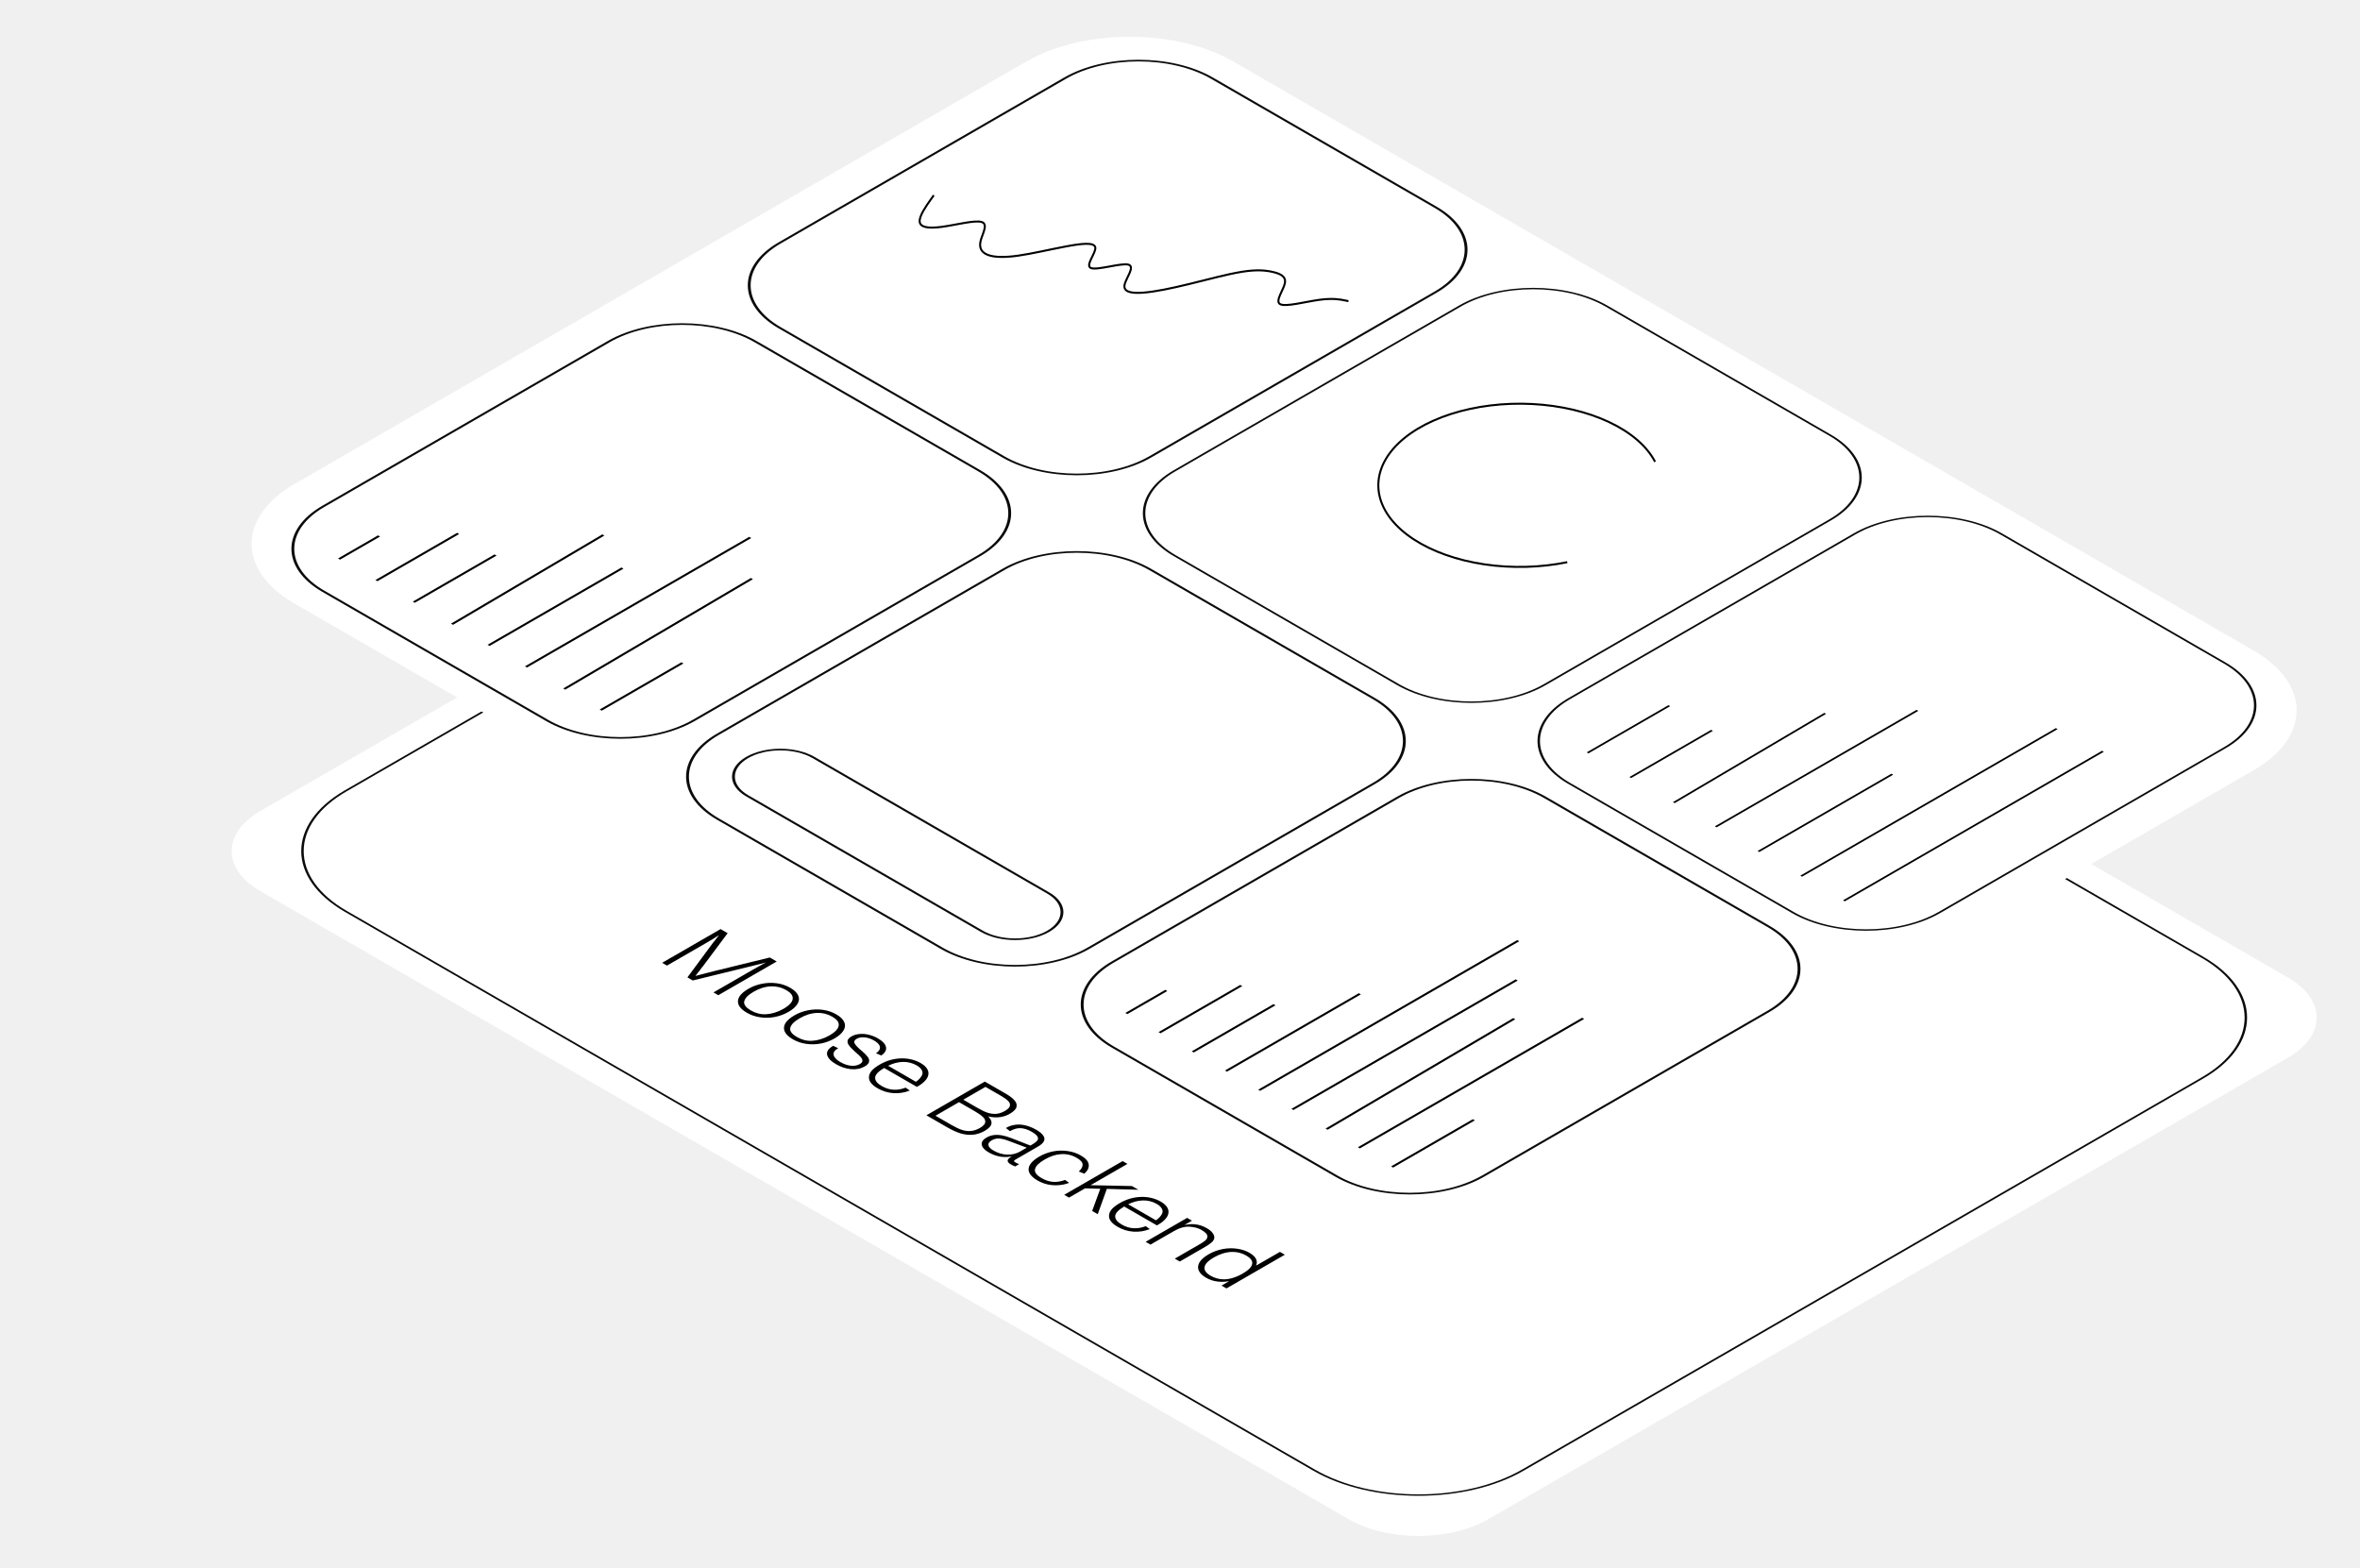
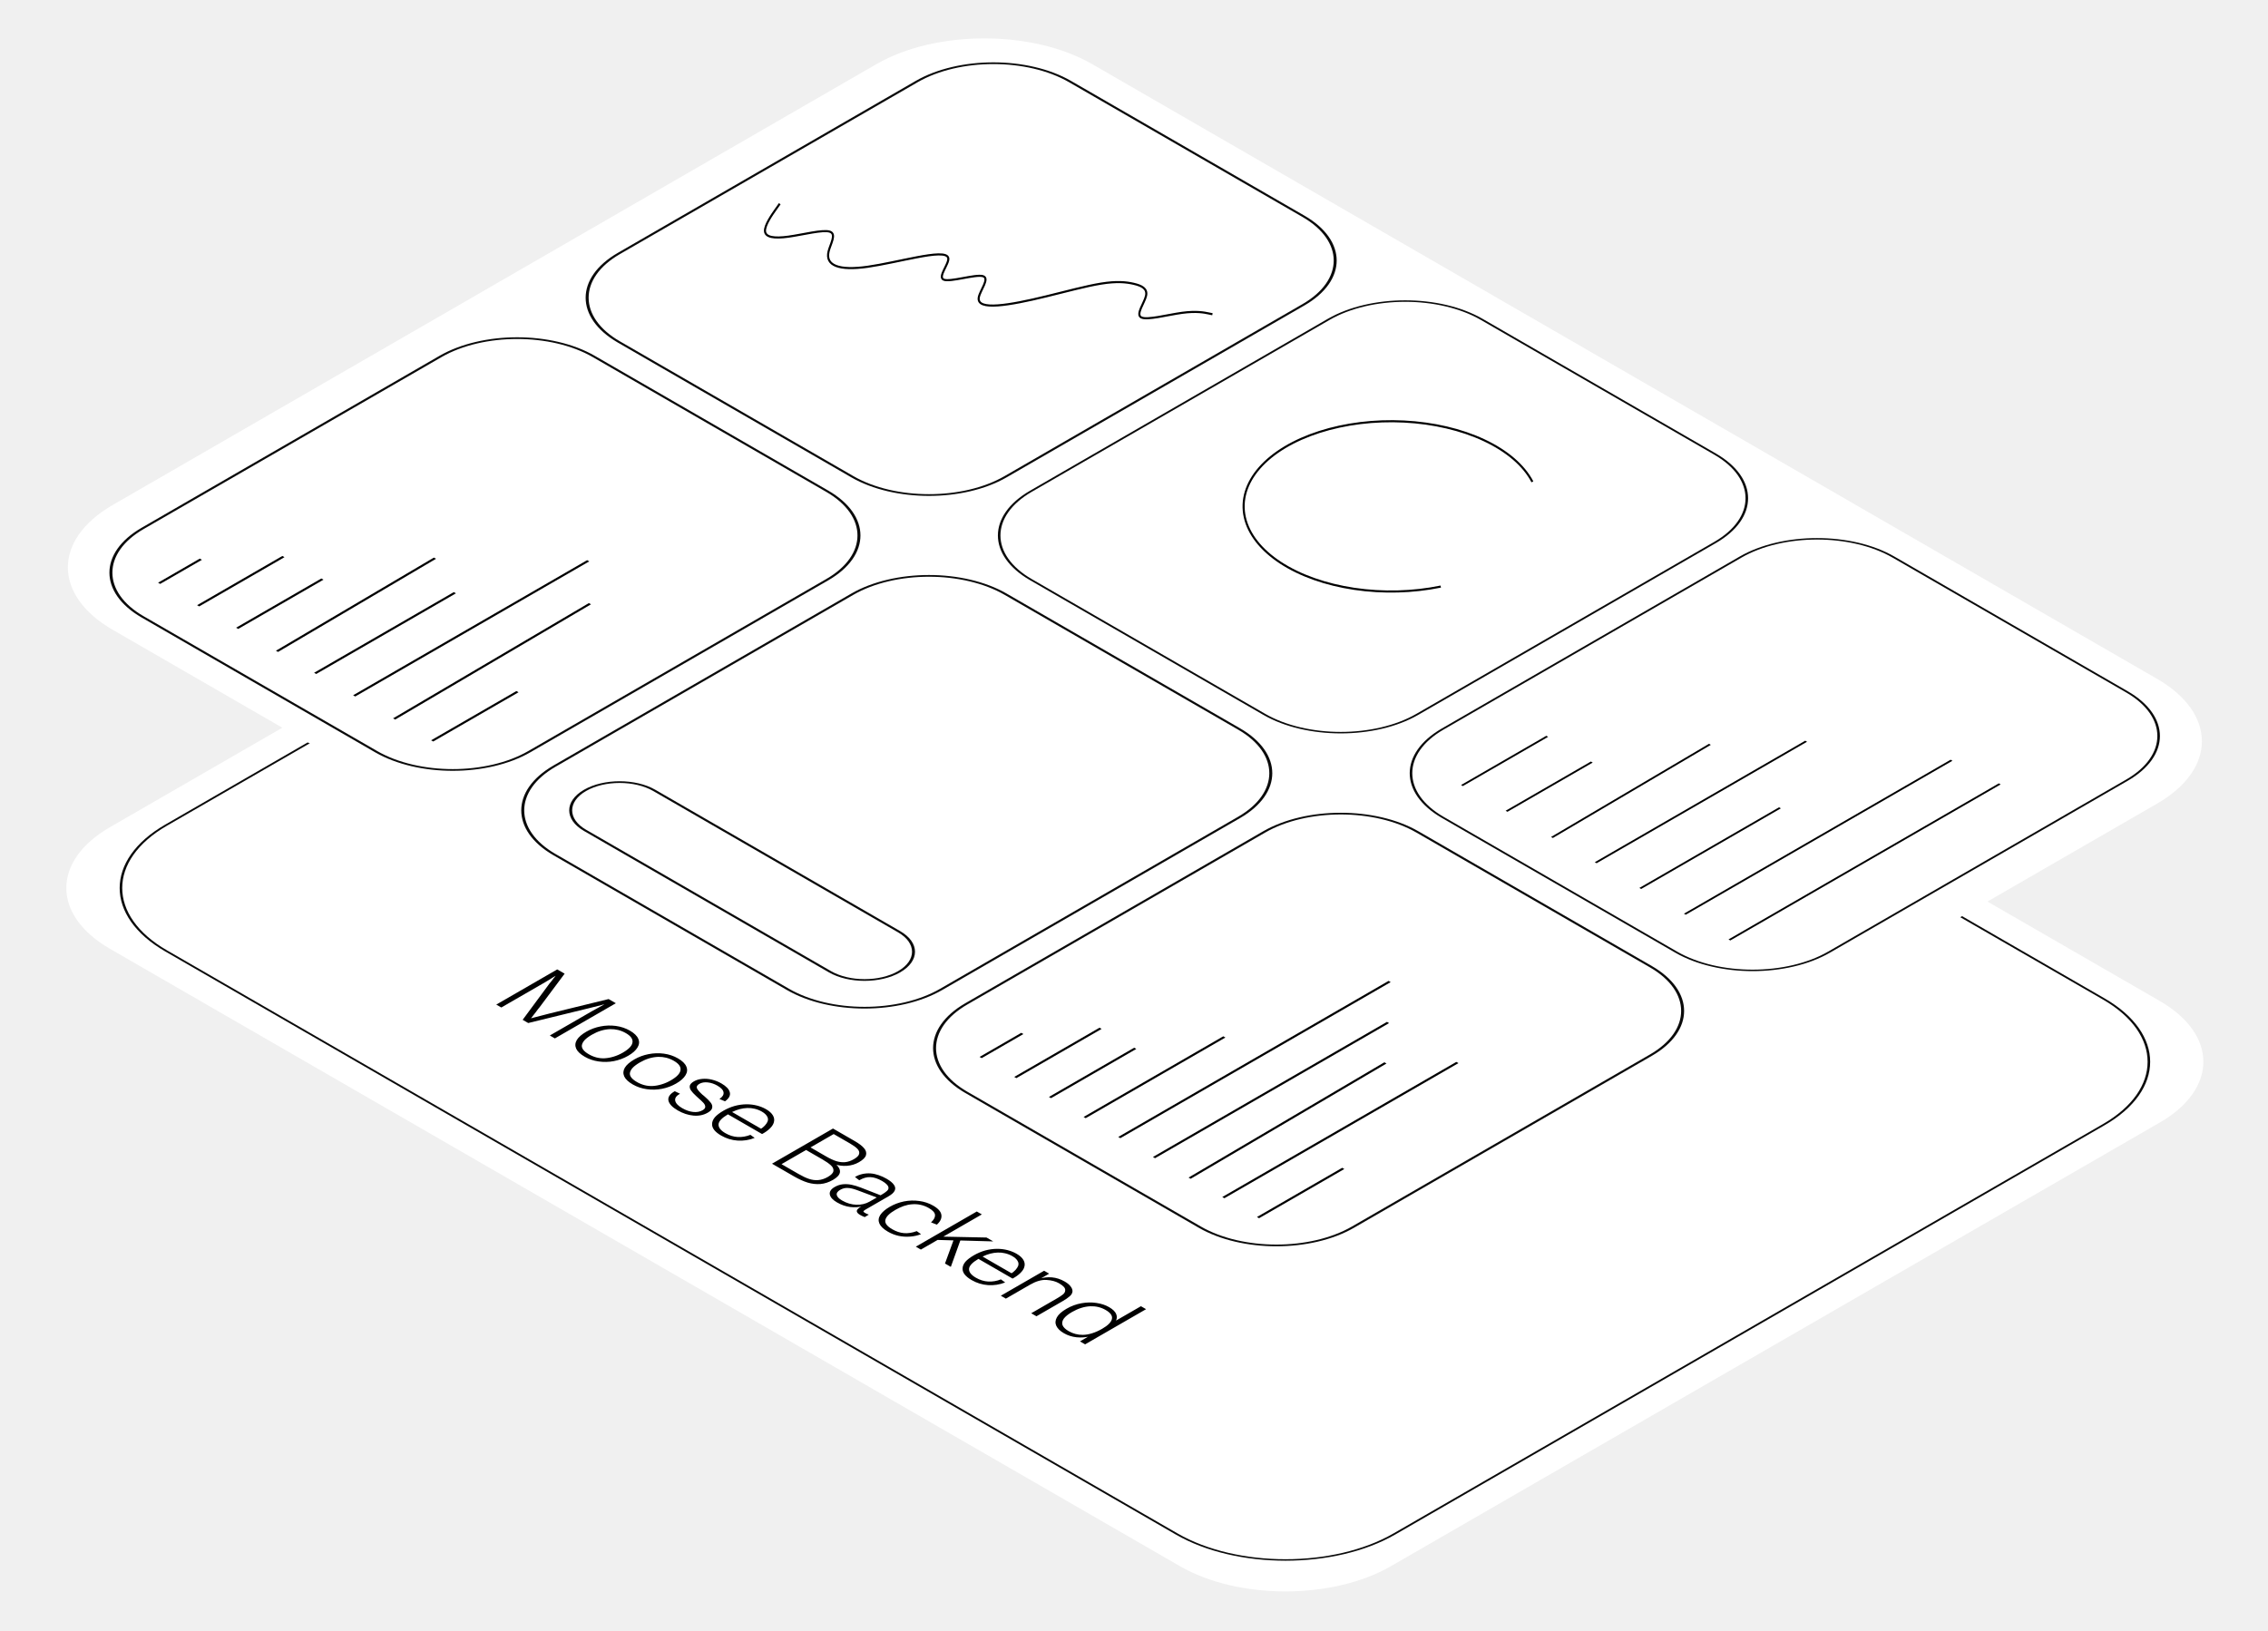
- <svg xmlns="http://www.w3.org/2000/svg" width="506" height="336" viewBox="0 0 506 336" fill="none">
-   <rect width="303.878" height="232.428" rx="17.217" transform="matrix(0.866136 0.499808 -0.866136 0.499808 242.245 66.3047)" fill="white" />
-   <rect y="-0.215" width="291.396" height="219.946" rx="25.836" transform="matrix(0.866136 0.499808 -0.866136 0.499808 242.059 72.6502)" fill="white" />
-   <rect y="-0.215" width="291.396" height="219.946" rx="25.836" transform="matrix(0.866136 0.499808 -0.866136 0.499808 242.059 72.6502)" stroke="#0A0A0A" stroke-width="0.43" />
-   <path d="M141.966 206.429L154.492 199.2L156.013 200.078L150.895 206.935C150.764 207.107 150.627 207.275 150.484 207.441C150.365 207.606 150.245 207.771 150.126 207.936C149.947 208.177 149.768 208.404 149.589 208.618C149.422 208.838 149.261 209.048 149.106 209.248C149.368 209.179 149.655 209.103 149.965 209.02C150.275 208.938 150.597 208.855 150.931 208.773C151.277 208.683 151.623 208.594 151.969 208.504C152.327 208.408 152.673 208.318 153.007 208.236L165.05 205.293L166.535 206.15L154.009 213.378L152.971 212.779L161.489 207.864C162.157 207.478 163.064 206.976 164.209 206.356C163.732 206.48 163.273 206.601 162.831 206.718C162.402 206.828 161.984 206.931 161.579 207.027C161.388 207.083 161.197 207.131 161.006 207.172C160.815 207.213 160.63 207.258 160.451 207.306L148.533 210.218L147.388 209.557L152.524 202.608C152.619 202.456 152.733 202.302 152.864 202.143C153.007 201.978 153.15 201.806 153.293 201.627C153.425 201.441 153.562 201.259 153.705 201.08C153.872 200.901 154.015 200.722 154.134 200.543L154.116 200.532C153.926 200.656 153.723 200.78 153.508 200.904C153.317 201.028 153.12 201.155 152.918 201.286C152.416 201.589 151.975 201.851 151.593 202.071L143.004 207.027L141.966 206.429ZM160.14 217.143C159.246 216.627 158.661 216.076 158.387 215.491C158.124 214.899 158.166 214.304 158.512 213.705C158.87 213.113 159.526 212.541 160.48 211.991C161.363 211.481 162.33 211.123 163.379 210.917C164.429 210.71 165.479 210.676 166.529 210.813C167.591 210.958 168.557 211.282 169.428 211.784C170.322 212.3 170.895 212.858 171.146 213.457C171.408 214.049 171.354 214.644 170.985 215.243C170.627 215.849 169.988 216.417 169.07 216.947C168.163 217.47 167.185 217.835 166.135 218.042C165.097 218.241 164.053 218.265 163.004 218.114C161.966 217.969 161.011 217.646 160.14 217.143ZM160.981 216.637C162.019 217.236 163.093 217.512 164.202 217.463C164.835 217.429 165.461 217.315 166.081 217.123C166.726 216.93 167.352 216.658 167.96 216.307C169.273 215.55 169.941 214.806 169.965 214.076C170 213.436 169.547 212.844 168.605 212.3C168.092 212.004 167.561 211.788 167.012 211.65C166.475 211.519 165.932 211.461 165.384 211.474C164.751 211.495 164.113 211.602 163.469 211.794C162.848 211.987 162.222 212.266 161.59 212.631C160.97 212.989 160.48 213.354 160.123 213.725C159.788 214.097 159.598 214.462 159.55 214.82C159.49 215.446 159.967 216.052 160.981 216.637ZM170.009 222.838C169.114 222.322 168.53 221.771 168.255 221.186C167.993 220.594 168.034 219.998 168.38 219.399C168.738 218.807 169.394 218.236 170.349 217.685C171.232 217.176 172.198 216.818 173.248 216.611C174.298 216.405 175.347 216.37 176.397 216.508C177.459 216.653 178.425 216.976 179.296 217.479C180.191 217.995 180.764 218.553 181.014 219.152C181.277 219.744 181.223 220.339 180.853 220.938C180.495 221.544 179.857 222.112 178.938 222.642C178.032 223.165 177.053 223.53 176.004 223.736C174.966 223.936 173.922 223.96 172.872 223.809C171.834 223.664 170.88 223.341 170.009 222.838ZM170.85 222.332C171.888 222.931 172.961 223.206 174.071 223.158C174.703 223.124 175.33 223.01 175.95 222.817C176.594 222.625 177.22 222.353 177.829 222.002C179.141 221.244 179.809 220.501 179.833 219.771C179.869 219.131 179.415 218.539 178.473 217.995C177.96 217.699 177.429 217.482 176.88 217.344C176.344 217.214 175.801 217.155 175.252 217.169C174.62 217.19 173.981 217.296 173.337 217.489C172.717 217.682 172.091 217.961 171.458 218.325C170.838 218.683 170.349 219.048 169.991 219.42C169.657 219.792 169.466 220.157 169.418 220.515C169.359 221.141 169.836 221.747 170.85 222.332ZM179.251 228.171C178.13 227.524 177.491 226.846 177.336 226.137C177.205 225.428 177.641 224.791 178.643 224.227L179.716 224.743C178.953 225.17 178.625 225.648 178.732 226.178C178.851 226.715 179.323 227.221 180.146 227.696C180.933 228.151 181.691 228.416 182.418 228.491C183.158 228.574 183.808 228.453 184.369 228.13C184.739 227.917 184.918 227.676 184.906 227.407C184.894 227.139 184.763 226.87 184.512 226.602C184.273 226.34 183.916 226.003 183.438 225.59C183.379 225.528 183.319 225.473 183.259 225.424C183.2 225.376 183.14 225.321 183.08 225.259C182.568 224.798 182.198 224.399 181.971 224.061C181.744 223.724 181.667 223.397 181.738 223.08C181.822 222.771 182.102 222.478 182.579 222.203C183.069 221.92 183.635 221.752 184.279 221.697C184.936 221.635 185.598 221.686 186.266 221.852C186.958 222.017 187.614 222.278 188.234 222.636C189.224 223.208 189.797 223.814 189.952 224.454C190.119 225.087 189.791 225.703 188.968 226.302L187.823 225.827C188.455 225.393 188.735 224.943 188.664 224.474C188.604 223.999 188.18 223.535 187.393 223.08C186.761 222.716 186.105 222.495 185.425 222.42C184.745 222.344 184.166 222.444 183.689 222.719C183.236 222.981 183.069 223.277 183.188 223.607C183.331 223.937 183.713 224.385 184.333 224.949C184.369 224.984 184.411 225.015 184.458 225.042C184.506 225.07 184.542 225.097 184.566 225.125C184.578 225.146 184.596 225.17 184.619 225.197C184.655 225.218 184.685 225.235 184.709 225.249C185.282 225.745 185.705 226.168 185.979 226.519C186.278 226.87 186.397 227.228 186.337 227.593C186.302 227.958 185.997 228.305 185.425 228.636C184.554 229.138 183.564 229.338 182.454 229.235C181.369 229.132 180.301 228.777 179.251 228.171ZM188.153 233.329C187.532 232.971 187.061 232.589 186.739 232.182C186.429 231.783 186.286 231.37 186.309 230.943C186.321 230.482 186.512 230.028 186.882 229.58C187.276 229.133 187.86 228.685 188.636 228.238C189.375 227.811 190.145 227.484 190.944 227.257C191.755 227.036 192.573 226.923 193.396 226.916C194.135 226.916 194.845 227.002 195.525 227.174C196.217 227.353 196.843 227.604 197.404 227.928C198.072 228.313 198.543 228.744 198.818 229.219C199.092 229.694 199.146 230.186 198.979 230.695C198.86 231.095 198.585 231.501 198.156 231.914C197.738 232.32 197.213 232.692 196.581 233.029L189.566 228.981C188.314 229.718 187.669 230.406 187.634 231.046C187.61 231.694 188.081 232.296 189.047 232.854C189.871 233.329 190.718 233.59 191.588 233.638C192.471 233.68 193.336 233.532 194.183 233.194L195.06 233.824C193.927 234.272 192.752 234.454 191.535 234.372C190.342 234.289 189.214 233.941 188.153 233.329ZM190.264 228.599L190.157 228.351L196.599 232.069L196.241 232.027C196.599 231.807 196.909 231.552 197.172 231.263C197.434 230.974 197.619 230.695 197.726 230.427C197.857 230.048 197.81 229.69 197.583 229.353C197.38 229.016 197.028 228.702 196.527 228.413C196.074 228.152 195.585 227.959 195.06 227.835C194.559 227.711 194.052 227.66 193.539 227.68C192.525 227.715 191.511 227.976 190.497 228.465L190.264 228.599ZM198.625 239.124L211.152 231.896L215.625 234.477C216.496 234.98 217.129 235.462 217.522 235.923C217.928 236.391 218.065 236.87 217.934 237.358C217.814 237.84 217.331 238.326 216.484 238.814C215.745 239.241 214.921 239.489 214.015 239.558C213.12 239.62 212.231 239.499 211.349 239.196L211.51 239.021C212.285 239.675 212.643 240.281 212.583 240.838C212.524 241.396 212.046 241.933 211.152 242.449C210.305 242.938 209.446 243.22 208.575 243.296C207.716 243.365 206.845 243.268 205.962 243.007C205.091 242.738 204.143 242.308 203.117 241.716L198.625 239.124ZM204.03 241.21C204.865 241.692 205.592 242.036 206.213 242.243C206.845 242.456 207.477 242.539 208.11 242.49C208.766 242.442 209.428 242.225 210.096 241.84C210.824 241.42 211.205 241.007 211.241 240.601C211.289 240.188 211.11 239.802 210.704 239.444C210.311 239.079 209.738 238.68 208.986 238.246L205.622 236.305L200.576 239.217L204.03 241.21ZM209.72 237.617C210.543 238.092 211.259 238.422 211.867 238.608C212.5 238.794 213.102 238.859 213.675 238.804C214.259 238.742 214.85 238.539 215.446 238.195C216.079 237.83 216.437 237.472 216.52 237.121C216.616 236.763 216.502 236.415 216.18 236.078C215.858 235.741 215.345 235.369 214.641 234.963L211.295 233.032L206.535 235.778L209.72 237.617ZM211.964 247.069C211.093 246.566 210.604 246.022 210.496 245.437C210.401 244.859 210.735 244.35 211.498 243.909C212.035 243.599 212.596 243.413 213.18 243.351C213.777 243.296 214.373 243.331 214.97 243.455C215.566 243.579 216.193 243.768 216.849 244.023L220.929 245.613C220.965 245.592 221 245.571 221.036 245.551C221.072 245.53 221.102 245.513 221.126 245.499C221.615 245.217 221.973 244.969 222.199 244.756C222.45 244.542 222.569 244.322 222.557 244.095C222.557 243.875 222.444 243.644 222.217 243.403C222.002 243.169 221.686 242.931 221.269 242.69C220.386 242.181 219.575 241.913 218.835 241.885C218.107 241.851 217.344 242.064 216.545 242.525L215.668 241.854C216.133 241.572 216.64 241.369 217.189 241.245C217.761 241.121 218.322 241.08 218.871 241.121C219.42 241.162 219.968 241.279 220.517 241.472C221.09 241.665 221.639 241.913 222.163 242.215C222.891 242.635 223.392 243.048 223.667 243.455C223.965 243.861 224.019 244.263 223.828 244.663C223.649 245.055 223.219 245.448 222.539 245.84L217.851 248.545C217.588 248.697 217.439 248.817 217.403 248.907C217.392 248.996 217.505 249.11 217.743 249.248C217.946 249.365 218.203 249.478 218.513 249.588L217.672 250.094C217.314 249.957 216.998 249.809 216.723 249.65C216.234 249.368 216.008 249.086 216.044 248.804C216.079 248.521 216.431 248.201 217.099 247.843L217.314 247.843C216.491 248.07 215.614 248.129 214.684 248.019C213.765 247.902 212.858 247.585 211.964 247.069ZM213.001 246.676C213.968 247.234 214.952 247.527 215.954 247.554C216.968 247.589 217.887 247.368 218.71 246.893L220.642 245.778L220.75 246.294L216.151 244.57L215.972 244.508C215.268 244.253 214.654 244.119 214.129 244.105C213.616 244.084 213.115 244.215 212.626 244.498C212.077 244.814 211.844 245.169 211.928 245.561C212.023 245.947 212.381 246.318 213.001 246.676ZM222.456 253.103C221.537 252.573 220.947 252.012 220.684 251.42C220.434 250.834 220.493 250.249 220.863 249.664C221.245 249.072 221.901 248.508 222.832 247.971C223.726 247.454 224.693 247.09 225.731 246.876C226.78 246.67 227.824 246.639 228.862 246.783C229.912 246.921 230.872 247.241 231.743 247.744C232.781 248.342 233.342 248.983 233.425 249.664C233.521 250.339 233.211 251 232.495 251.647L231.296 251.182C231.869 250.659 232.143 250.156 232.119 249.674C232.095 249.193 231.672 248.714 230.849 248.239C230.288 247.916 229.709 247.692 229.113 247.568C228.54 247.444 227.956 247.41 227.359 247.465C226.81 247.506 226.244 247.626 225.659 247.826C225.086 248.033 224.52 248.298 223.959 248.621C222.766 249.31 222.086 249.984 221.919 250.645C221.752 251.306 222.223 251.957 223.333 252.597C224.132 253.058 224.937 253.323 225.749 253.392C226.56 253.461 227.431 253.323 228.361 252.979L229.238 253.609C228.522 253.884 227.771 254.049 226.983 254.104C226.208 254.166 225.426 254.115 224.639 253.95C223.864 253.777 223.136 253.495 222.456 253.103ZM228.17 256.173L240.697 248.945L241.735 249.544L229.208 256.772L228.17 256.173ZM232.447 254.779L233.646 254.108L242.701 254.294L244.079 255.089L237.01 254.893H236.295L232.447 254.779ZM234.165 259.632L235.937 254.789L237.35 254.8L235.364 260.324L234.165 259.632ZM239.622 263.029C239.002 262.671 238.53 262.289 238.208 261.883C237.898 261.484 237.755 261.071 237.779 260.644C237.791 260.183 237.982 259.728 238.351 259.281C238.745 258.833 239.33 258.386 240.105 257.938C240.845 257.512 241.614 257.185 242.413 256.957C243.225 256.737 244.042 256.623 244.865 256.617C245.605 256.617 246.314 256.703 246.994 256.875C247.686 257.054 248.313 257.305 248.873 257.629C249.541 258.014 250.013 258.444 250.287 258.919C250.561 259.394 250.615 259.887 250.448 260.396C250.329 260.795 250.054 261.201 249.625 261.614C249.207 262.021 248.683 262.392 248.05 262.73L241.036 258.682C239.783 259.418 239.139 260.107 239.103 260.747C239.079 261.394 239.55 261.997 240.517 262.554C241.34 263.029 242.187 263.291 243.058 263.339C243.94 263.38 244.805 263.232 245.652 262.895L246.529 263.525C245.396 263.972 244.221 264.155 243.004 264.072C241.811 263.989 240.684 263.642 239.622 263.029ZM241.733 258.3L241.626 258.052L248.068 261.769L247.71 261.728C248.068 261.508 248.378 261.253 248.641 260.964C248.903 260.675 249.088 260.396 249.196 260.127C249.327 259.749 249.279 259.391 249.052 259.054C248.85 258.716 248.498 258.403 247.997 258.114C247.543 257.852 247.054 257.66 246.529 257.536C246.028 257.412 245.521 257.36 245.008 257.381C243.994 257.415 242.98 257.677 241.966 258.166L241.733 258.3ZM245.636 266.252L254.529 261.119L255.567 261.718L253.384 262.978L253.473 262.803C254.344 262.507 255.233 262.4 256.14 262.482C257.046 262.565 257.917 262.847 258.752 263.329C259.301 263.646 259.701 263.973 259.951 264.31C260.226 264.648 260.363 264.988 260.363 265.333C260.351 265.697 260.16 266.042 259.79 266.365C259.432 266.682 258.949 267.016 258.341 267.367L252.955 270.475L251.881 269.855L257.088 266.85C257.1 266.844 257.112 266.837 257.124 266.83C257.136 266.823 257.148 266.816 257.16 266.809C257.697 266.499 258.108 266.227 258.394 265.993C258.681 265.759 258.836 265.498 258.86 265.209C258.896 264.926 258.8 264.665 258.573 264.424C258.347 264.183 258.019 263.938 257.589 263.691C256.909 263.298 256.05 263.071 255.012 263.009C253.998 262.947 252.877 263.271 251.648 263.98L246.674 266.85L245.636 266.252ZM258.588 273.953C257.812 273.505 257.293 272.999 257.031 272.435C256.78 271.877 256.822 271.296 257.156 270.69C257.49 270.084 258.152 269.495 259.143 268.924C260.109 268.366 261.129 267.991 262.203 267.798C263.276 267.606 264.302 267.585 265.28 267.737C266.271 267.881 267.136 268.167 267.875 268.594C268.674 269.055 269.17 269.547 269.36 270.07C269.563 270.6 269.492 271.123 269.146 271.64L268.77 271.671L274.425 268.408L275.48 269.017L262.954 276.245L261.898 275.636L264.081 274.376L264.064 274.572C263.097 274.813 262.137 274.886 261.183 274.789C260.24 274.686 259.375 274.407 258.588 273.953ZM259.572 273.529C260.025 273.791 260.491 273.984 260.968 274.108C261.457 274.239 261.958 274.301 262.471 274.294C263.103 274.287 263.747 274.177 264.404 273.963C265.072 273.757 265.752 273.454 266.444 273.054C267.66 272.352 268.334 271.674 268.466 271.02C268.609 270.373 268.179 269.76 267.177 269.182C266.7 268.907 266.193 268.704 265.656 268.573C265.131 268.449 264.589 268.397 264.028 268.418C263.407 268.446 262.781 268.559 262.149 268.759C261.517 268.958 260.896 269.234 260.288 269.585C259.477 270.053 258.904 270.514 258.57 270.969C258.248 271.43 258.164 271.877 258.319 272.311C258.498 272.745 258.916 273.151 259.572 273.529Z" fill="black" />
-   <rect width="303.878" height="232.428" rx="25.62" transform="matrix(0.866042 0.499971 -0.866042 0.499971 242.241 0.382812)" fill="white" />
-   <rect y="-0.25" width="91.75" height="107.03" rx="18.184" transform="matrix(0.866042 0.499971 -0.866042 0.499971 243.889 7.78906)" fill="white" />
-   <rect y="-0.25" width="91.75" height="107.03" rx="18.184" transform="matrix(0.866042 0.499971 -0.866042 0.499971 243.889 7.78906)" stroke="#0A0A0A" stroke-width="0.5" />
-   <path d="M200.208 41.868L199.427 42.968C198.646 44.068 197.085 46.268 197.182 47.511C197.28 48.753 199.036 49.038 201.989 48.632C204.942 48.226 209.091 47.129 210.511 47.609C211.93 48.088 210.619 50.144 210.25 51.655C209.881 53.167 210.453 54.136 211.807 54.653C213.161 55.17 215.297 55.236 218.27 54.818C221.244 54.4 225.056 53.498 228.403 52.864C231.749 52.231 234.631 51.866 234.838 53.045C235.045 54.225 232.577 56.948 233.918 57.473C235.26 57.997 240.411 56.322 241.936 56.74C243.461 57.159 241.359 59.671 241.108 61.114C240.857 62.558 242.457 62.933 245.019 62.753C247.58 62.573 251.103 61.838 254.999 60.888C258.895 59.937 263.165 58.771 266.277 58.273C269.39 57.775 271.344 57.945 272.944 58.32C274.545 58.695 275.791 59.274 275.48 60.753C275.169 62.231 273.3 64.609 274.486 65.222C275.672 65.837 279.913 64.687 282.861 64.284C285.808 63.881 287.462 64.225 288.289 64.397L289.116 64.569" stroke="black" stroke-width="0.43" />
-   <rect y="-0.215" width="91.68" height="106.96" rx="18.149" transform="matrix(0.866042 0.499971 -0.866042 0.499971 328.536 56.658)" fill="white" />
-   <rect y="-0.215" width="91.68" height="106.96" rx="18.149" transform="matrix(0.866042 0.499971 -0.866042 0.499971 328.536 56.658)" stroke="#0A0A0A" stroke-width="0.43" />
-   <path d="M336.029 120.533C330.321 121.709 324.134 121.871 318.265 120.998C312.397 120.124 307.117 118.255 303.106 115.632C299.096 113.008 296.54 109.751 295.769 106.281C294.997 102.811 296.045 99.287 298.777 96.163C301.509 93.04 305.8 90.462 311.096 88.761C316.392 87.06 322.45 86.314 328.487 86.62C334.524 86.927 340.264 88.27 344.965 90.479C349.666 92.687 353.112 95.658 354.859 99.008" stroke="black" stroke-width="0.43" />
-   <rect y="-0.215" width="91.68" height="106.96" rx="18.149" transform="matrix(0.866042 0.499971 -0.866042 0.499971 413.154 105.51)" fill="white" />
-   <rect y="-0.215" width="91.68" height="106.96" rx="18.149" transform="matrix(0.866042 0.499971 -0.866042 0.499971 413.154 105.51)" stroke="#0A0A0A" stroke-width="0.43" />
-   <line y1="-0.215" x2="20.23" y2="-0.215" transform="matrix(0.866042 -0.499971 0.866042 0.499971 340.572 161.523)" stroke="black" stroke-width="0.43" />
-   <line y1="-0.215" x2="20.23" y2="-0.215" transform="matrix(0.866042 -0.499971 0.866042 0.499971 349.731 166.812)" stroke="black" stroke-width="0.43" />
-   <line y1="-0.215" x2="37.879" y2="-0.215" transform="matrix(0.856767 -0.505269 0.875219 0.494617 359.065 172.195)" stroke="black" stroke-width="0.43" />
-   <line y1="-0.215" x2="49.929" y2="-0.215" transform="matrix(0.866042 -0.499971 0.866042 0.499971 368.05 177.383)" stroke="black" stroke-width="0.43" />
-   <line y1="-0.215" x2="33.142" y2="-0.215" transform="matrix(0.866042 -0.499971 0.866042 0.499971 377.209 182.672)" stroke="black" stroke-width="0.43" />
-   <line y1="-0.215" x2="63.272" y2="-0.215" transform="matrix(0.866042 -0.499971 0.866042 0.499971 386.369 187.961)" stroke="black" stroke-width="0.43" />
-   <line y1="-0.215" x2="64.133" y2="-0.215" transform="matrix(0.866042 -0.499971 0.866042 0.499971 395.528 193.25)" stroke="black" stroke-width="0.43" />
-   <rect y="-0.25" width="91.75" height="107.03" rx="18.184" transform="matrix(0.866042 0.499971 -0.866042 0.499971 146.038 64.2813)" fill="white" />
-   <rect y="-0.25" width="91.75" height="107.03" rx="18.184" transform="matrix(0.866042 0.499971 -0.866042 0.499971 146.038 64.2813)" stroke="#0A0A0A" stroke-width="0.5" />
-   <line y1="-0.25" x2="9.9" y2="-0.25" transform="matrix(0.866042 -0.499971 0.866042 0.499971 72.9131 119.984)" stroke="black" stroke-width="0.5" />
-   <line y1="-0.25" x2="20.23" y2="-0.25" transform="matrix(0.866042 -0.499971 0.866042 0.499971 80.9277 124.609)" stroke="black" stroke-width="0.5" />
-   <line y1="-0.25" x2="20.23" y2="-0.25" transform="matrix(0.866042 -0.499971 0.866042 0.499971 88.9424 129.234)" stroke="black" stroke-width="0.5" />
-   <line y1="-0.25" x2="37.879" y2="-0.25" transform="matrix(0.856767 -0.505269 0.875219 0.494617 97.1318 133.961)" stroke="black" stroke-width="0.5" />
-   <line y1="-0.25" x2="33.142" y2="-0.25" transform="matrix(0.866042 -0.499971 0.866042 0.499971 104.972 138.492)" stroke="black" stroke-width="0.5" />
-   <line y1="-0.25" x2="55.525" y2="-0.25" transform="matrix(0.866042 -0.499971 0.866042 0.499971 112.985 143.117)" stroke="black" stroke-width="0.5" />
-   <line y1="-0.25" x2="46.918" y2="-0.25" transform="matrix(0.85756 -0.504821 0.874443 0.495074 121.198 147.859)" stroke="black" stroke-width="0.5" />
-   <line y1="-0.25" x2="20.23" y2="-0.25" transform="matrix(0.866042 -0.499971 0.866042 0.499971 129.015 152.367)" stroke="black" stroke-width="0.5" />
-   <rect y="-0.25" width="91.75" height="107.03" rx="18.184" transform="matrix(0.866042 0.499971 -0.866042 0.499971 230.656 113.133)" fill="white" />
-   <rect y="-0.25" width="91.75" height="107.03" rx="18.184" transform="matrix(0.866042 0.499971 -0.866042 0.499971 230.656 113.133)" stroke="#0A0A0A" stroke-width="0.5" />
-   <rect y="-0.25" width="74.533" height="16.426" rx="8.213" transform="matrix(0.866042 0.499971 -0.866042 0.499971 167.099 158.43)" fill="white" stroke="#0A0A0A" stroke-width="0.5" />
-   <rect y="-0.25" width="91.75" height="107.03" rx="18.184" transform="matrix(0.866042 0.499971 -0.866042 0.499971 315.274 161.984)" fill="white" />
-   <rect y="-0.25" width="91.75" height="107.03" rx="18.184" transform="matrix(0.866042 0.499971 -0.866042 0.499971 315.274 161.984)" stroke="#0A0A0A" stroke-width="0.5" />
-   <line y1="-0.25" x2="9.9" y2="-0.25" transform="matrix(0.866042 -0.499971 0.866042 0.499971 241.704 217.43)" stroke="black" stroke-width="0.5" />
-   <line y1="-0.25" x2="20.23" y2="-0.25" transform="matrix(0.866042 -0.499971 0.866042 0.499971 248.827 221.539)" stroke="black" stroke-width="0.5" />
-   <line y1="-0.25" x2="20.23" y2="-0.25" transform="matrix(0.866042 -0.499971 0.866042 0.499971 255.951 225.656)" stroke="black" stroke-width="0.5" />
-   <line y1="-0.25" x2="33.142" y2="-0.25" transform="matrix(0.866042 -0.499971 0.866042 0.499971 263.075 229.766)" stroke="black" stroke-width="0.5" />
-   <line y1="-0.25" x2="64.133" y2="-0.25" transform="matrix(0.866042 -0.499971 0.866042 0.499971 270.199 233.875)" stroke="black" stroke-width="0.5" />
-   <line y1="-0.25" x2="55.525" y2="-0.25" transform="matrix(0.866042 -0.499971 0.866042 0.499971 277.323 237.992)" stroke="black" stroke-width="0.5" />
-   <line y1="-0.25" x2="46.918" y2="-0.25" transform="matrix(0.85756 -0.504821 0.874443 0.495074 284.646 242.219)" stroke="black" stroke-width="0.5" />
-   <line y1="-0.25" x2="55.525" y2="-0.25" transform="matrix(0.866042 -0.499971 0.866042 0.499971 291.571 246.219)" stroke="black" stroke-width="0.5" />
-   <line y1="-0.25" x2="20.23" y2="-0.25" transform="matrix(0.866042 -0.499971 0.866042 0.499971 298.695 250.328)" stroke="black" stroke-width="0.5" />
+ <svg xmlns="http://www.w3.org/2000/svg" width="466" height="335" viewBox="0 0 466 335" fill="none">
+   <g clip-path="url(#clip0_4788_242659)">
+     <rect width="303.878" height="232.428" rx="25" transform="matrix(0.866136 0.499808 -0.866136 0.499808 202.246 66.3047)" fill="white" />
+     <rect y="-0.215" width="291.396" height="219.946" rx="25.836" transform="matrix(0.866136 0.499808 -0.866136 0.499808 202.06 72.6502)" fill="white" />
+     <rect y="-0.215" width="291.396" height="219.946" rx="25.836" transform="matrix(0.866136 0.499808 -0.866136 0.499808 202.06 72.6502)" stroke="#0A0A0A" stroke-width="0.43" />
+     <path d="M101.967 206.429L114.493 199.2L116.014 200.078L110.896 206.935C110.765 207.107 110.628 207.275 110.485 207.441C110.366 207.606 110.246 207.771 110.127 207.936C109.948 208.177 109.769 208.404 109.59 208.618C109.423 208.838 109.262 209.048 109.107 209.248C109.369 209.179 109.656 209.103 109.966 209.02C110.276 208.938 110.598 208.855 110.932 208.773C111.278 208.683 111.624 208.594 111.97 208.504C112.328 208.408 112.674 208.318 113.008 208.236L125.051 205.293L126.536 206.15L114.01 213.378L112.972 212.779L121.49 207.864C122.158 207.478 123.065 206.976 124.21 206.356C123.733 206.48 123.274 206.601 122.832 206.718C122.403 206.828 121.985 206.931 121.58 207.027C121.389 207.083 121.198 207.131 121.007 207.172C120.816 207.213 120.631 207.258 120.452 207.306L108.534 210.218L107.389 209.557L112.525 202.608C112.62 202.456 112.734 202.302 112.865 202.143C113.008 201.978 113.151 201.806 113.294 201.627C113.426 201.441 113.563 201.259 113.706 201.08C113.873 200.901 114.016 200.722 114.135 200.543L114.117 200.532C113.927 200.656 113.724 200.78 113.509 200.904C113.318 201.028 113.121 201.155 112.919 201.286C112.417 201.589 111.976 201.851 111.594 202.071L103.005 207.027L101.967 206.429ZM120.141 217.143C119.247 216.627 118.662 216.076 118.388 215.491C118.125 214.899 118.167 214.304 118.513 213.705C118.871 213.113 119.527 212.541 120.481 211.991C121.364 211.481 122.33 211.123 123.38 210.917C124.43 210.71 125.48 210.676 126.53 210.813C127.592 210.958 128.558 211.282 129.429 211.784C130.323 212.3 130.896 212.858 131.147 213.457C131.409 214.049 131.355 214.644 130.986 215.243C130.628 215.849 129.989 216.417 129.071 216.947C128.164 217.47 127.186 217.835 126.136 218.042C125.098 218.241 124.054 218.265 123.005 218.114C121.967 217.969 121.012 217.646 120.141 217.143ZM120.982 216.637C122.02 217.236 123.094 217.512 124.203 217.463C124.836 217.429 125.462 217.315 126.082 217.123C126.727 216.93 127.353 216.658 127.961 216.307C129.274 215.55 129.942 214.806 129.966 214.076C130.001 213.436 129.548 212.844 128.606 212.3C128.093 212.004 127.562 211.788 127.013 211.65C126.476 211.519 125.933 211.461 125.385 211.474C124.752 211.495 124.114 211.602 123.47 211.794C122.849 211.987 122.223 212.266 121.591 212.631C120.97 212.989 120.481 213.354 120.123 213.725C119.789 214.097 119.599 214.462 119.551 214.82C119.491 215.446 119.968 216.052 120.982 216.637ZM130.01 222.838C129.115 222.322 128.531 221.771 128.256 221.186C127.994 220.594 128.035 219.998 128.381 219.399C128.739 218.807 129.395 218.236 130.35 217.685C131.233 217.176 132.199 216.818 133.249 216.611C134.299 216.405 135.348 216.37 136.398 216.508C137.46 216.653 138.426 216.976 139.297 217.479C140.192 217.995 140.765 218.553 141.015 219.152C141.277 219.744 141.224 220.339 140.854 220.938C140.496 221.544 139.858 222.112 138.939 222.642C138.033 223.165 137.054 223.53 136.005 223.736C134.967 223.936 133.923 223.96 132.873 223.809C131.835 223.664 130.881 223.341 130.01 222.838ZM130.851 222.332C131.889 222.931 132.962 223.206 134.072 223.158C134.704 223.124 135.331 223.01 135.951 222.817C136.595 222.625 137.221 222.353 137.83 222.002C139.142 221.244 139.81 220.501 139.834 219.771C139.87 219.131 139.416 218.539 138.474 217.995C137.961 217.699 137.43 217.482 136.881 217.344C136.345 217.214 135.802 217.155 135.253 217.169C134.621 217.19 133.982 217.296 133.338 217.489C132.718 217.682 132.092 217.961 131.459 218.325C130.839 218.683 130.35 219.048 129.992 219.42C129.658 219.792 129.467 220.157 129.419 220.515C129.36 221.141 129.837 221.747 130.851 222.332ZM139.252 228.171C138.131 227.524 137.492 226.846 137.337 226.137C137.206 225.428 137.641 224.791 138.644 224.227L139.717 224.743C138.954 225.17 138.626 225.648 138.733 226.178C138.852 226.715 139.324 227.221 140.147 227.696C140.934 228.151 141.692 228.416 142.419 228.491C143.159 228.574 143.809 228.453 144.37 228.13C144.74 227.917 144.919 227.676 144.907 227.407C144.895 227.139 144.764 226.87 144.513 226.602C144.274 226.34 143.917 226.003 143.439 225.59C143.38 225.528 143.32 225.473 143.26 225.424C143.201 225.376 143.141 225.321 143.081 225.259C142.568 224.798 142.199 224.399 141.972 224.061C141.745 223.724 141.668 223.397 141.739 223.08C141.823 222.771 142.103 222.478 142.58 222.203C143.07 221.92 143.636 221.752 144.28 221.697C144.937 221.635 145.599 221.686 146.267 221.852C146.959 222.017 147.615 222.278 148.235 222.636C149.225 223.208 149.798 223.814 149.953 224.454C150.12 225.087 149.792 225.703 148.969 226.302L147.824 225.827C148.456 225.393 148.736 224.943 148.665 224.474C148.605 223.999 148.181 223.535 147.394 223.08C146.762 222.716 146.106 222.495 145.426 222.42C144.746 222.344 144.167 222.444 143.69 222.719C143.237 222.981 143.07 223.277 143.189 223.607C143.332 223.937 143.714 224.385 144.334 224.949C144.37 224.984 144.412 225.015 144.459 225.042C144.507 225.07 144.543 225.097 144.567 225.125C144.579 225.146 144.597 225.17 144.62 225.197C144.656 225.218 144.686 225.235 144.71 225.249C145.282 225.745 145.706 226.168 145.98 226.519C146.279 226.87 146.398 227.228 146.338 227.593C146.302 227.958 145.998 228.305 145.426 228.636C144.555 229.138 143.565 229.338 142.455 229.235C141.37 229.132 140.302 228.777 139.252 228.171ZM148.154 233.329C147.533 232.971 147.062 232.589 146.74 232.182C146.43 231.783 146.287 231.37 146.31 230.943C146.322 230.482 146.513 230.028 146.883 229.58C147.277 229.133 147.861 228.685 148.637 228.238C149.376 227.811 150.146 227.484 150.945 227.257C151.756 227.036 152.574 226.923 153.397 226.916C154.136 226.916 154.846 227.002 155.526 227.174C156.218 227.353 156.844 227.604 157.405 227.928C158.073 228.313 158.544 228.744 158.819 229.219C159.093 229.694 159.147 230.186 158.98 230.695C158.861 231.095 158.586 231.501 158.157 231.914C157.739 232.32 157.214 232.692 156.582 233.029L149.567 228.981C148.315 229.718 147.67 230.406 147.635 231.046C147.611 231.694 148.082 232.296 149.048 232.854C149.871 233.329 150.719 233.59 151.589 233.638C152.472 233.68 153.337 233.532 154.184 233.194L155.061 233.824C153.928 234.272 152.753 234.454 151.536 234.372C150.343 234.289 149.215 233.941 148.154 233.329ZM150.265 228.599L150.158 228.351L156.6 232.069L156.242 232.027C156.6 231.807 156.91 231.552 157.173 231.263C157.435 230.974 157.62 230.695 157.727 230.427C157.858 230.048 157.811 229.69 157.584 229.353C157.381 229.016 157.029 228.702 156.528 228.413C156.075 228.152 155.586 227.959 155.061 227.835C154.56 227.711 154.053 227.66 153.54 227.68C152.526 227.715 151.512 227.976 150.498 228.465L150.265 228.599ZM158.626 239.124L171.153 231.896L175.626 234.477C176.497 234.98 177.129 235.462 177.523 235.923C177.929 236.391 178.066 236.87 177.935 237.358C177.815 237.84 177.332 238.326 176.485 238.814C175.746 239.241 174.922 239.489 174.016 239.558C173.121 239.62 172.232 239.499 171.35 239.196L171.511 239.021C172.286 239.675 172.644 240.281 172.584 240.838C172.525 241.396 172.047 241.933 171.153 242.449C170.306 242.938 169.447 243.22 168.576 243.296C167.717 243.365 166.846 243.268 165.963 243.007C165.092 242.738 164.144 242.308 163.118 241.716L158.626 239.124ZM164.031 241.21C164.866 241.692 165.593 242.036 166.214 242.243C166.846 242.456 167.478 242.539 168.111 242.49C168.767 242.442 169.429 242.225 170.097 241.84C170.825 241.42 171.206 241.007 171.242 240.601C171.29 240.188 171.111 239.802 170.705 239.444C170.312 239.079 169.739 238.68 168.987 238.246L165.623 236.305L160.577 239.217L164.031 241.21ZM169.721 237.617C170.544 238.092 171.26 238.422 171.868 238.608C172.501 238.794 173.103 238.859 173.676 238.804C174.26 238.742 174.851 238.539 175.447 238.195C176.08 237.83 176.438 237.472 176.521 237.121C176.617 236.763 176.503 236.415 176.181 236.078C175.859 235.741 175.346 235.369 174.642 234.963L171.296 233.032L166.536 235.778L169.721 237.617ZM171.965 247.069C171.094 246.566 170.605 246.022 170.497 245.437C170.402 244.859 170.736 244.35 171.499 243.909C172.036 243.599 172.597 243.413 173.181 243.351C173.778 243.296 174.374 243.331 174.971 243.455C175.567 243.579 176.194 243.768 176.85 244.023L180.93 245.613C180.966 245.592 181.001 245.571 181.037 245.551C181.073 245.53 181.103 245.513 181.127 245.499C181.616 245.217 181.974 244.969 182.2 244.756C182.451 244.542 182.57 244.322 182.558 244.095C182.558 243.875 182.445 243.644 182.218 243.403C182.003 243.169 181.687 242.931 181.27 242.69C180.387 242.181 179.576 241.913 178.836 241.885C178.108 241.851 177.345 242.064 176.546 242.525L175.669 241.854C176.134 241.572 176.641 241.369 177.19 241.245C177.762 241.121 178.323 241.08 178.872 241.121C179.421 241.162 179.969 241.279 180.518 241.472C181.091 241.665 181.64 241.913 182.164 242.215C182.892 242.635 183.393 243.048 183.668 243.455C183.966 243.861 184.02 244.263 183.829 244.663C183.65 245.055 183.22 245.448 182.54 245.84L177.852 248.545C177.589 248.697 177.44 248.817 177.404 248.907C177.393 248.996 177.506 249.11 177.744 249.248C177.947 249.365 178.204 249.478 178.514 249.588L177.673 250.094C177.315 249.957 176.999 249.809 176.724 249.65C176.235 249.368 176.009 249.086 176.044 248.804C176.08 248.521 176.432 248.201 177.1 247.843L177.315 247.843C176.492 248.07 175.615 248.129 174.684 248.019C173.766 247.902 172.859 247.585 171.965 247.069ZM173.002 246.676C173.969 247.234 174.953 247.527 175.955 247.554C176.969 247.589 177.888 247.368 178.711 246.893L180.643 245.778L180.751 246.294L176.152 244.57L175.973 244.508C175.269 244.253 174.655 244.119 174.13 244.105C173.617 244.084 173.116 244.215 172.627 244.498C172.078 244.814 171.845 245.169 171.929 245.561C172.024 245.947 172.382 246.318 173.002 246.676ZM182.457 253.103C181.538 252.573 180.948 252.012 180.685 251.42C180.435 250.834 180.494 250.249 180.864 249.664C181.246 249.072 181.902 248.508 182.833 247.971C183.727 247.454 184.694 247.09 185.732 246.876C186.781 246.67 187.825 246.639 188.863 246.783C189.913 246.921 190.873 247.241 191.744 247.744C192.782 248.342 193.343 248.983 193.426 249.664C193.522 250.339 193.212 251 192.496 251.647L191.297 251.182C191.869 250.659 192.144 250.156 192.12 249.674C192.096 249.193 191.673 248.714 190.849 248.239C190.289 247.916 189.71 247.692 189.114 247.568C188.541 247.444 187.957 247.41 187.36 247.465C186.811 247.506 186.245 247.626 185.66 247.826C185.087 248.033 184.521 248.298 183.96 248.621C182.767 249.31 182.087 249.984 181.92 250.645C181.753 251.306 182.224 251.957 183.334 252.597C184.133 253.058 184.938 253.323 185.75 253.392C186.561 253.461 187.432 253.323 188.362 252.979L189.239 253.609C188.523 253.884 187.772 254.049 186.984 254.104C186.209 254.166 185.427 254.115 184.64 253.95C183.865 253.777 183.137 253.495 182.457 253.103ZM188.171 256.173L200.698 248.945L201.736 249.544L189.209 256.772L188.171 256.173ZM192.448 254.779L193.647 254.108L202.702 254.294L204.08 255.089L197.011 254.893H196.296L192.448 254.779ZM194.166 259.632L195.938 254.789L197.351 254.8L195.365 260.324L194.166 259.632ZM199.623 263.029C199.003 262.671 198.531 262.289 198.209 261.883C197.899 261.484 197.756 261.071 197.78 260.644C197.792 260.183 197.983 259.728 198.352 259.281C198.746 258.833 199.331 258.386 200.106 257.938C200.846 257.512 201.615 257.185 202.414 256.957C203.226 256.737 204.043 256.623 204.866 256.617C205.606 256.617 206.315 256.703 206.995 256.875C207.687 257.054 208.314 257.305 208.874 257.629C209.542 258.014 210.014 258.444 210.288 258.919C210.562 259.394 210.616 259.887 210.449 260.396C210.33 260.795 210.055 261.201 209.626 261.614C209.208 262.021 208.684 262.392 208.051 262.73L201.037 258.682C199.784 259.418 199.14 260.107 199.104 260.747C199.08 261.394 199.551 261.997 200.518 262.554C201.341 263.029 202.188 263.291 203.059 263.339C203.941 263.38 204.806 263.232 205.653 262.895L206.53 263.525C205.397 263.972 204.222 264.155 203.005 264.072C201.812 263.989 200.685 263.642 199.623 263.029ZM201.734 258.3L201.627 258.052L208.069 261.769L207.711 261.728C208.069 261.508 208.379 261.253 208.642 260.964C208.904 260.675 209.089 260.396 209.197 260.127C209.328 259.749 209.28 259.391 209.053 259.054C208.851 258.716 208.499 258.403 207.998 258.114C207.544 257.852 207.055 257.66 206.53 257.536C206.029 257.412 205.522 257.36 205.009 257.381C203.995 257.415 202.981 257.677 201.967 258.166L201.734 258.3ZM205.637 266.252L214.53 261.119L215.568 261.718L213.385 262.978L213.474 262.803C214.345 262.507 215.234 262.4 216.141 262.482C217.047 262.565 217.918 262.847 218.753 263.329C219.302 263.646 219.702 263.973 219.952 264.31C220.227 264.648 220.364 264.988 220.364 265.333C220.352 265.697 220.161 266.042 219.791 266.365C219.433 266.682 218.95 267.016 218.342 267.367L212.956 270.475L211.882 269.855L217.089 266.85C217.101 266.844 217.113 266.837 217.125 266.83C217.137 266.823 217.149 266.816 217.161 266.809C217.698 266.499 218.109 266.227 218.395 265.993C218.682 265.759 218.837 265.498 218.861 265.209C218.897 264.926 218.801 264.665 218.574 264.424C218.348 264.183 218.02 263.938 217.59 263.691C216.91 263.298 216.051 263.071 215.013 263.009C213.999 262.947 212.878 263.271 211.649 263.98L206.674 266.85L205.637 266.252ZM218.589 273.953C217.813 273.505 217.294 272.999 217.032 272.435C216.781 271.877 216.823 271.296 217.157 270.69C217.491 270.084 218.153 269.495 219.144 268.924C220.11 268.366 221.13 267.991 222.204 267.798C223.277 267.606 224.303 267.585 225.281 267.737C226.272 267.881 227.136 268.167 227.876 268.594C228.675 269.055 229.171 269.547 229.361 270.07C229.564 270.6 229.493 271.123 229.147 271.64L228.771 271.671L234.426 268.408L235.481 269.017L222.955 276.245L221.899 275.636L224.082 274.376L224.065 274.572C223.098 274.813 222.138 274.886 221.184 274.789C220.241 274.686 219.376 274.407 218.589 273.953ZM219.573 273.529C220.026 273.791 220.492 273.984 220.969 274.108C221.458 274.239 221.959 274.301 222.472 274.294C223.104 274.287 223.748 274.177 224.405 273.963C225.073 273.757 225.753 273.454 226.445 273.054C227.661 272.352 228.335 271.674 228.467 271.02C228.61 270.373 228.18 269.76 227.178 269.182C226.701 268.907 226.194 268.704 225.657 268.573C225.132 268.449 224.589 268.397 224.029 268.418C223.408 268.446 222.782 268.559 222.15 268.759C221.518 268.958 220.897 269.234 220.289 269.585C219.478 270.053 218.905 270.514 218.571 270.969C218.249 271.43 218.165 271.877 218.32 272.311C218.499 272.745 218.917 273.151 219.573 273.529Z" fill="black" />
+   </g>
+   <rect width="303.878" height="232.428" rx="25.62" transform="matrix(0.866042 0.499971 -0.866042 0.499971 202.242 0.382812)" fill="white" />
+   <rect y="-0.25" width="91.75" height="107.03" rx="18.184" transform="matrix(0.866042 0.499971 -0.866042 0.499971 203.889 7.78906)" fill="white" />
+   <rect y="-0.25" width="91.75" height="107.03" rx="18.184" transform="matrix(0.866042 0.499971 -0.866042 0.499971 203.889 7.78906)" stroke="#0A0A0A" stroke-width="0.5" />
+   <path d="M160.209 41.868L159.428 42.968C158.647 44.068 157.086 46.268 157.183 47.511C157.281 48.753 159.037 49.038 161.99 48.632C164.943 48.226 169.092 47.129 170.512 47.609C171.931 48.088 170.62 50.144 170.251 51.655C169.882 53.167 170.454 54.136 171.808 54.653C173.162 55.17 175.298 55.236 178.271 54.818C181.245 54.4 185.057 53.498 188.404 52.864C191.75 52.231 194.632 51.866 194.839 53.045C195.046 54.225 192.578 56.948 193.919 57.473C195.261 57.997 200.412 56.322 201.937 56.74C203.462 57.159 201.36 59.671 201.109 61.114C200.858 62.558 202.458 62.933 205.02 62.753C207.581 62.573 211.104 61.838 215 60.888C218.896 59.937 223.166 58.771 226.278 58.273C229.391 57.775 231.345 57.945 232.945 58.32C234.546 58.695 235.792 59.274 235.481 60.753C235.17 62.231 233.301 64.609 234.487 65.222C235.673 65.837 239.914 64.687 242.862 64.284C245.809 63.881 247.463 64.225 248.29 64.397L249.117 64.569" stroke="black" stroke-width="0.43" />
+   <rect y="-0.215" width="91.68" height="106.96" rx="18.149" transform="matrix(0.866042 0.499971 -0.866042 0.499971 288.536 56.658)" fill="white" />
+   <rect y="-0.215" width="91.68" height="106.96" rx="18.149" transform="matrix(0.866042 0.499971 -0.866042 0.499971 288.536 56.658)" stroke="#0A0A0A" stroke-width="0.43" />
+   <path d="M296.029 120.533C290.321 121.709 284.134 121.871 278.265 120.998C272.397 120.124 267.117 118.255 263.106 115.632C259.096 113.008 256.54 109.751 255.769 106.281C254.997 102.811 256.045 99.287 258.777 96.163C261.509 93.04 265.8 90.462 271.096 88.761C276.392 87.06 282.45 86.314 288.487 86.62C294.524 86.927 300.264 88.27 304.965 90.479C309.666 92.687 313.112 95.658 314.859 99.008" stroke="black" stroke-width="0.43" />
+   <rect y="-0.215" width="91.68" height="106.96" rx="18.149" transform="matrix(0.866042 0.499971 -0.866042 0.499971 373.153 105.51)" fill="white" />
+   <rect y="-0.215" width="91.68" height="106.96" rx="18.149" transform="matrix(0.866042 0.499971 -0.866042 0.499971 373.153 105.51)" stroke="#0A0A0A" stroke-width="0.43" />
+   <line y1="-0.215" x2="20.23" y2="-0.215" transform="matrix(0.866042 -0.499971 0.866042 0.499971 300.57 161.523)" stroke="black" stroke-width="0.43" />
+   <line y1="-0.215" x2="20.23" y2="-0.215" transform="matrix(0.866042 -0.499971 0.866042 0.499971 309.73 166.812)" stroke="black" stroke-width="0.43" />
+   <line y1="-0.215" x2="37.879" y2="-0.215" transform="matrix(0.856767 -0.505269 0.875219 0.494617 319.064 172.195)" stroke="black" stroke-width="0.43" />
+   <line y1="-0.215" x2="49.929" y2="-0.215" transform="matrix(0.866042 -0.499971 0.866042 0.499971 328.049 177.383)" stroke="black" stroke-width="0.43" />
+   <line y1="-0.215" x2="33.142" y2="-0.215" transform="matrix(0.866042 -0.499971 0.866042 0.499971 337.209 182.672)" stroke="black" stroke-width="0.43" />
+   <line y1="-0.215" x2="63.272" y2="-0.215" transform="matrix(0.866042 -0.499971 0.866042 0.499971 346.367 187.961)" stroke="black" stroke-width="0.43" />
+   <line y1="-0.215" x2="64.133" y2="-0.215" transform="matrix(0.866042 -0.499971 0.866042 0.499971 355.527 193.25)" stroke="black" stroke-width="0.43" />
+   <rect y="-0.25" width="91.75" height="107.03" rx="18.184" transform="matrix(0.866042 0.499971 -0.866042 0.499971 106.039 64.2813)" fill="white" />
+   <rect y="-0.25" width="91.75" height="107.03" rx="18.184" transform="matrix(0.866042 0.499971 -0.866042 0.499971 106.039 64.2813)" stroke="#0A0A0A" stroke-width="0.5" />
+   <line y1="-0.25" x2="9.9" y2="-0.25" transform="matrix(0.866042 -0.499971 0.866042 0.499971 32.9141 119.984)" stroke="black" stroke-width="0.5" />
+   <line y1="-0.25" x2="20.23" y2="-0.25" transform="matrix(0.866042 -0.499971 0.866042 0.499971 40.9297 124.609)" stroke="black" stroke-width="0.5" />
+   <line y1="-0.25" x2="20.23" y2="-0.25" transform="matrix(0.866042 -0.499971 0.866042 0.499971 48.9434 129.234)" stroke="black" stroke-width="0.5" />
+   <line y1="-0.25" x2="37.879" y2="-0.25" transform="matrix(0.856767 -0.505269 0.875219 0.494617 57.1328 133.961)" stroke="black" stroke-width="0.5" />
+   <line y1="-0.25" x2="33.142" y2="-0.25" transform="matrix(0.866042 -0.499971 0.866042 0.499971 64.9727 138.492)" stroke="black" stroke-width="0.5" />
+   <line y1="-0.25" x2="55.525" y2="-0.25" transform="matrix(0.866042 -0.499971 0.866042 0.499971 72.9863 143.117)" stroke="black" stroke-width="0.5" />
+   <line y1="-0.25" x2="46.918" y2="-0.25" transform="matrix(0.85756 -0.504821 0.874443 0.495074 81.1992 147.859)" stroke="black" stroke-width="0.5" />
+   <line y1="-0.25" x2="20.23" y2="-0.25" transform="matrix(0.866042 -0.499971 0.866042 0.499971 89.0156 152.367)" stroke="black" stroke-width="0.5" />
+   <rect y="-0.25" width="91.75" height="107.03" rx="18.184" transform="matrix(0.866042 0.499971 -0.866042 0.499971 190.657 113.133)" fill="white" />
+   <rect y="-0.25" width="91.75" height="107.03" rx="18.184" transform="matrix(0.866042 0.499971 -0.866042 0.499971 190.657 113.133)" stroke="#0A0A0A" stroke-width="0.5" />
+   <rect y="-0.25" width="74.533" height="16.426" rx="8.213" transform="matrix(0.866042 0.499971 -0.866042 0.499971 127.1 158.43)" fill="white" stroke="#0A0A0A" stroke-width="0.5" />
+   <rect y="-0.25" width="91.75" height="107.03" rx="18.184" transform="matrix(0.866042 0.499971 -0.866042 0.499971 275.274 161.984)" fill="white" />
+   <rect y="-0.25" width="91.75" height="107.03" rx="18.184" transform="matrix(0.866042 0.499971 -0.866042 0.499971 275.274 161.984)" stroke="#0A0A0A" stroke-width="0.5" />
+   <line y1="-0.25" x2="9.9" y2="-0.25" transform="matrix(0.866042 -0.499971 0.866042 0.499971 201.703 217.43)" stroke="black" stroke-width="0.5" />
+   <line y1="-0.25" x2="20.23" y2="-0.25" transform="matrix(0.866042 -0.499971 0.866042 0.499971 208.828 221.539)" stroke="black" stroke-width="0.5" />
+   <line y1="-0.25" x2="20.23" y2="-0.25" transform="matrix(0.866042 -0.499971 0.866042 0.499971 215.951 225.656)" stroke="black" stroke-width="0.5" />
+   <line y1="-0.25" x2="33.142" y2="-0.25" transform="matrix(0.866042 -0.499971 0.866042 0.499971 223.076 229.766)" stroke="black" stroke-width="0.5" />
+   <line y1="-0.25" x2="64.133" y2="-0.25" transform="matrix(0.866042 -0.499971 0.866042 0.499971 230.199 233.875)" stroke="black" stroke-width="0.5" />
+   <line y1="-0.25" x2="55.525" y2="-0.25" transform="matrix(0.866042 -0.499971 0.866042 0.499971 237.324 237.992)" stroke="black" stroke-width="0.5" />
+   <line y1="-0.25" x2="46.918" y2="-0.25" transform="matrix(0.85756 -0.504821 0.874443 0.495074 244.645 242.219)" stroke="black" stroke-width="0.5" />
+   <line y1="-0.25" x2="55.525" y2="-0.25" transform="matrix(0.866042 -0.499971 0.866042 0.499971 251.57 246.219)" stroke="black" stroke-width="0.5" />
+   <line y1="-0.25" x2="20.23" y2="-0.25" transform="matrix(0.866042 -0.499971 0.866042 0.499971 258.695 250.328)" stroke="black" stroke-width="0.5" />
+   <defs>
+     <clipPath id="clip0_4788_242659">
+       <rect width="303.845" height="232.403" rx="25" transform="matrix(0.866136 0.499808 -0.866136 0.499808 202.234 66.3125)" fill="white" />
+     </clipPath>
+   </defs>
</svg>
